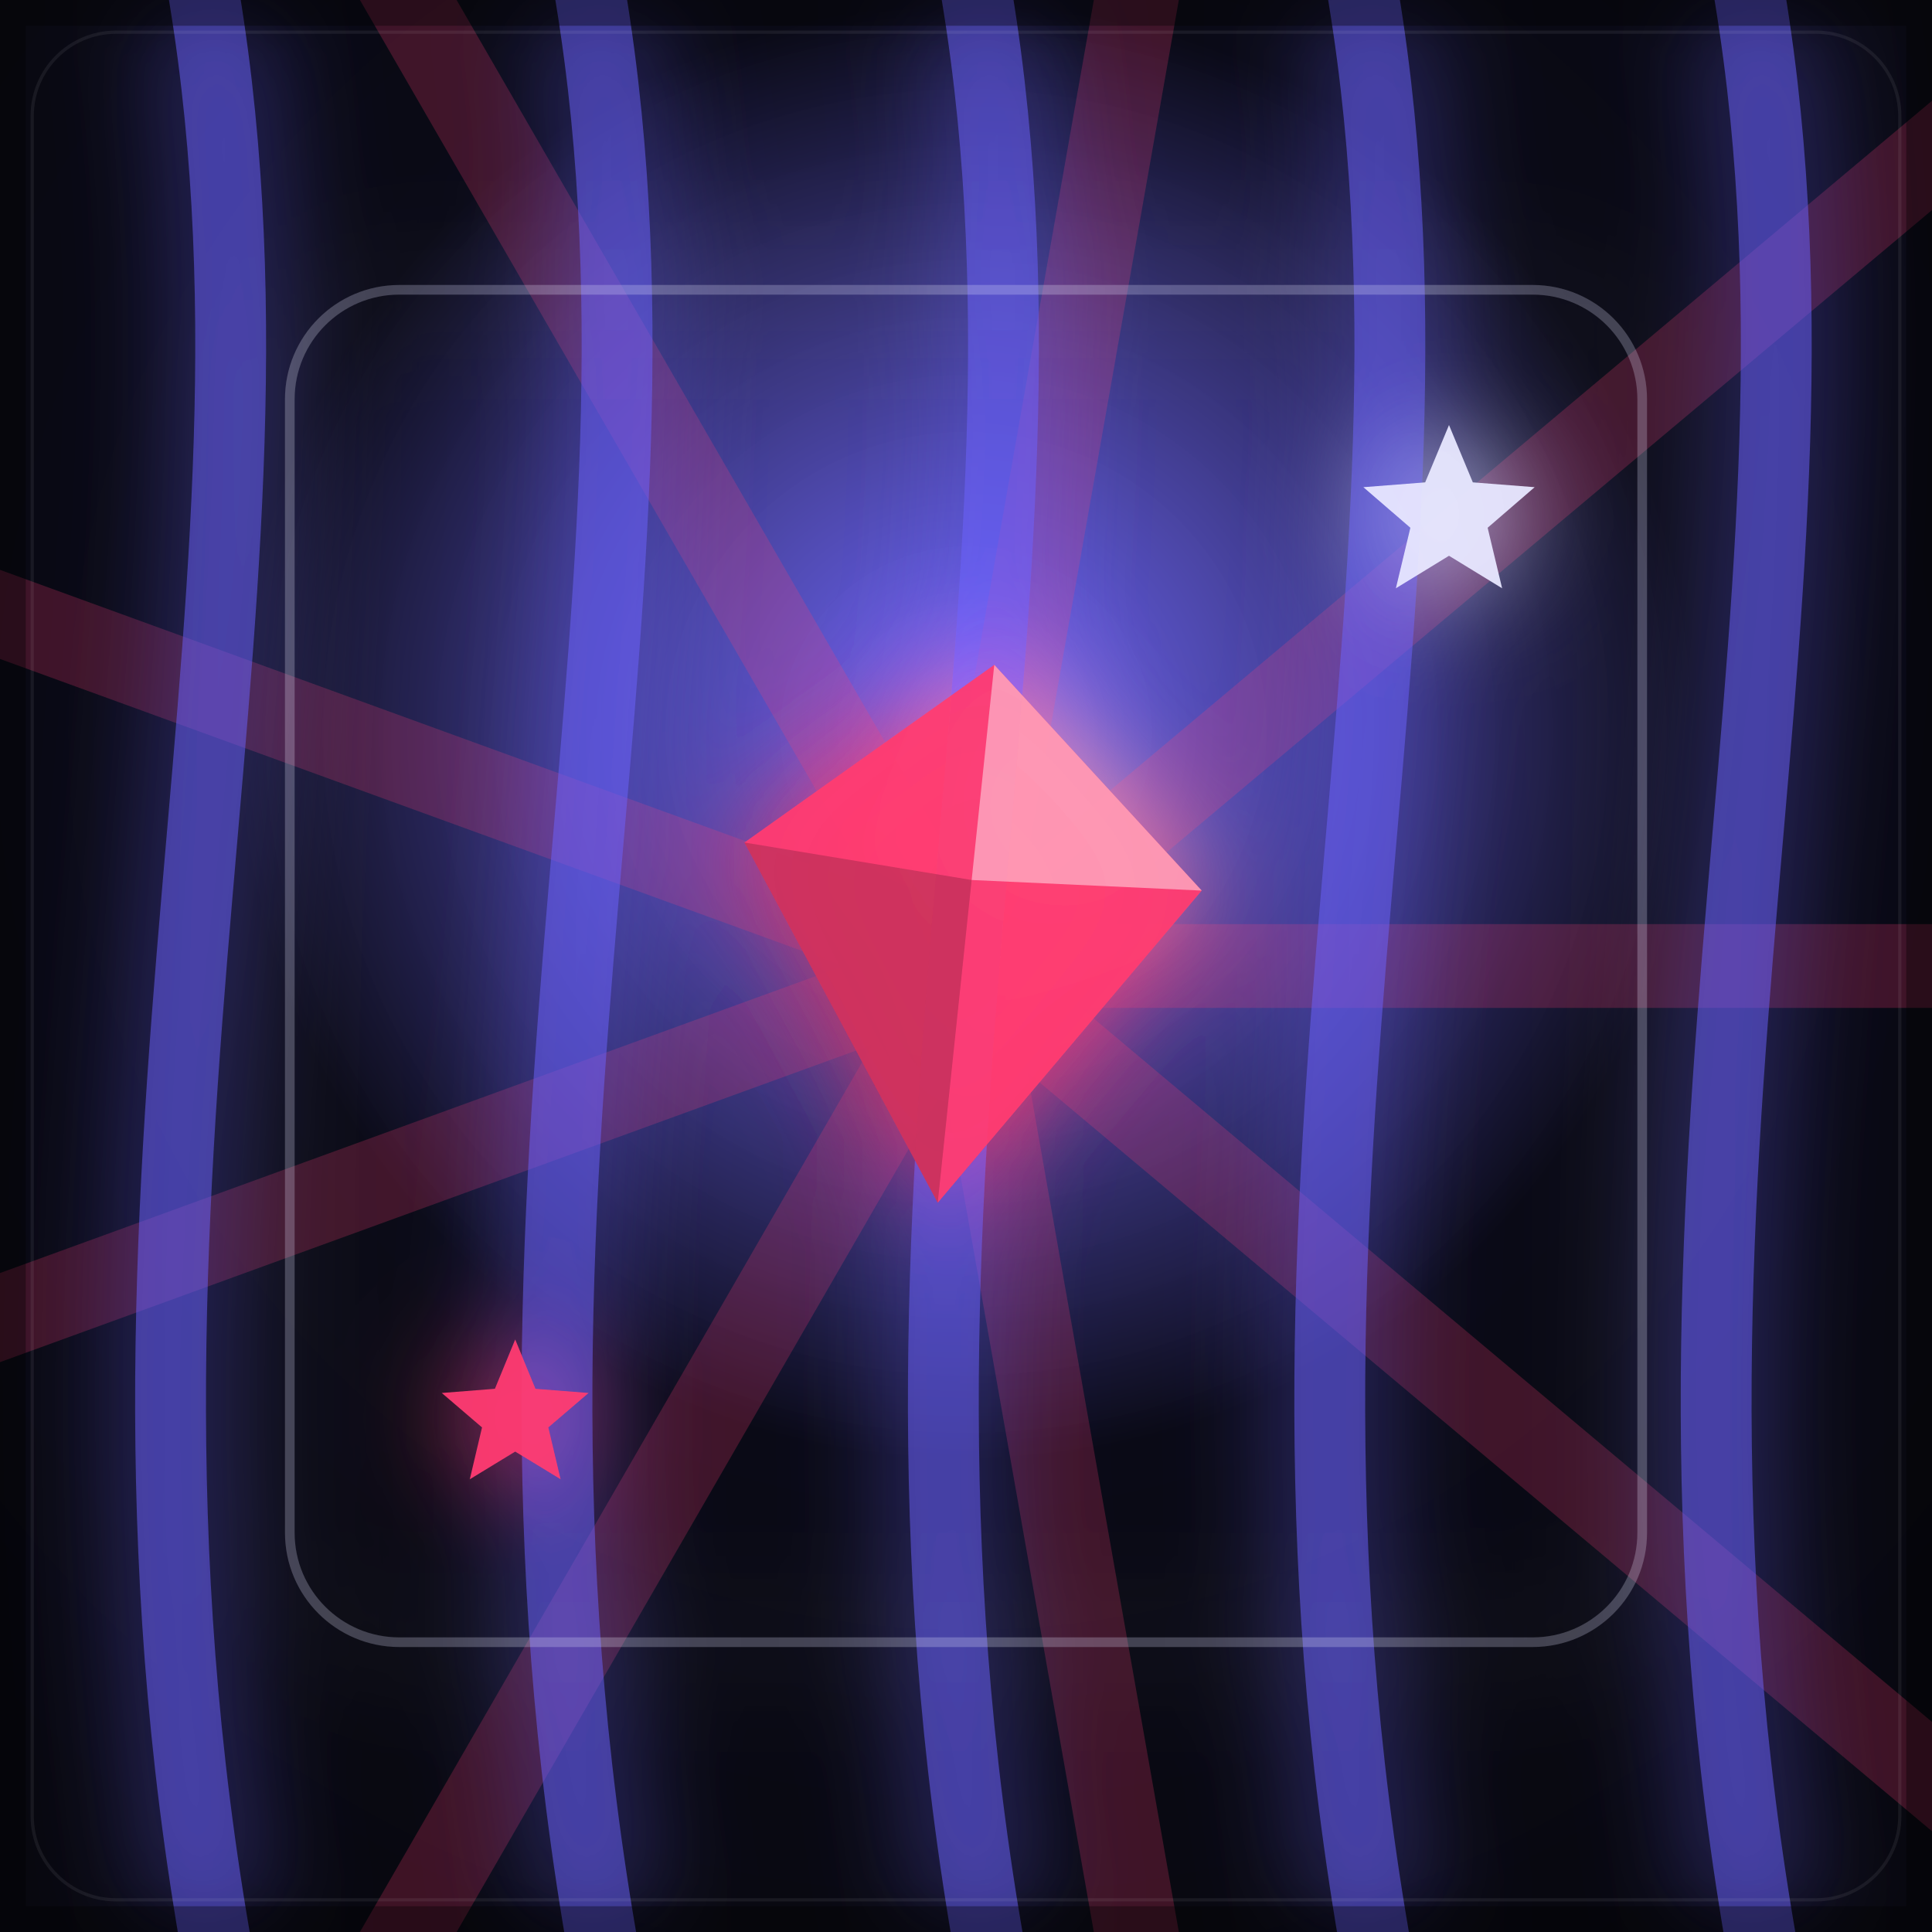
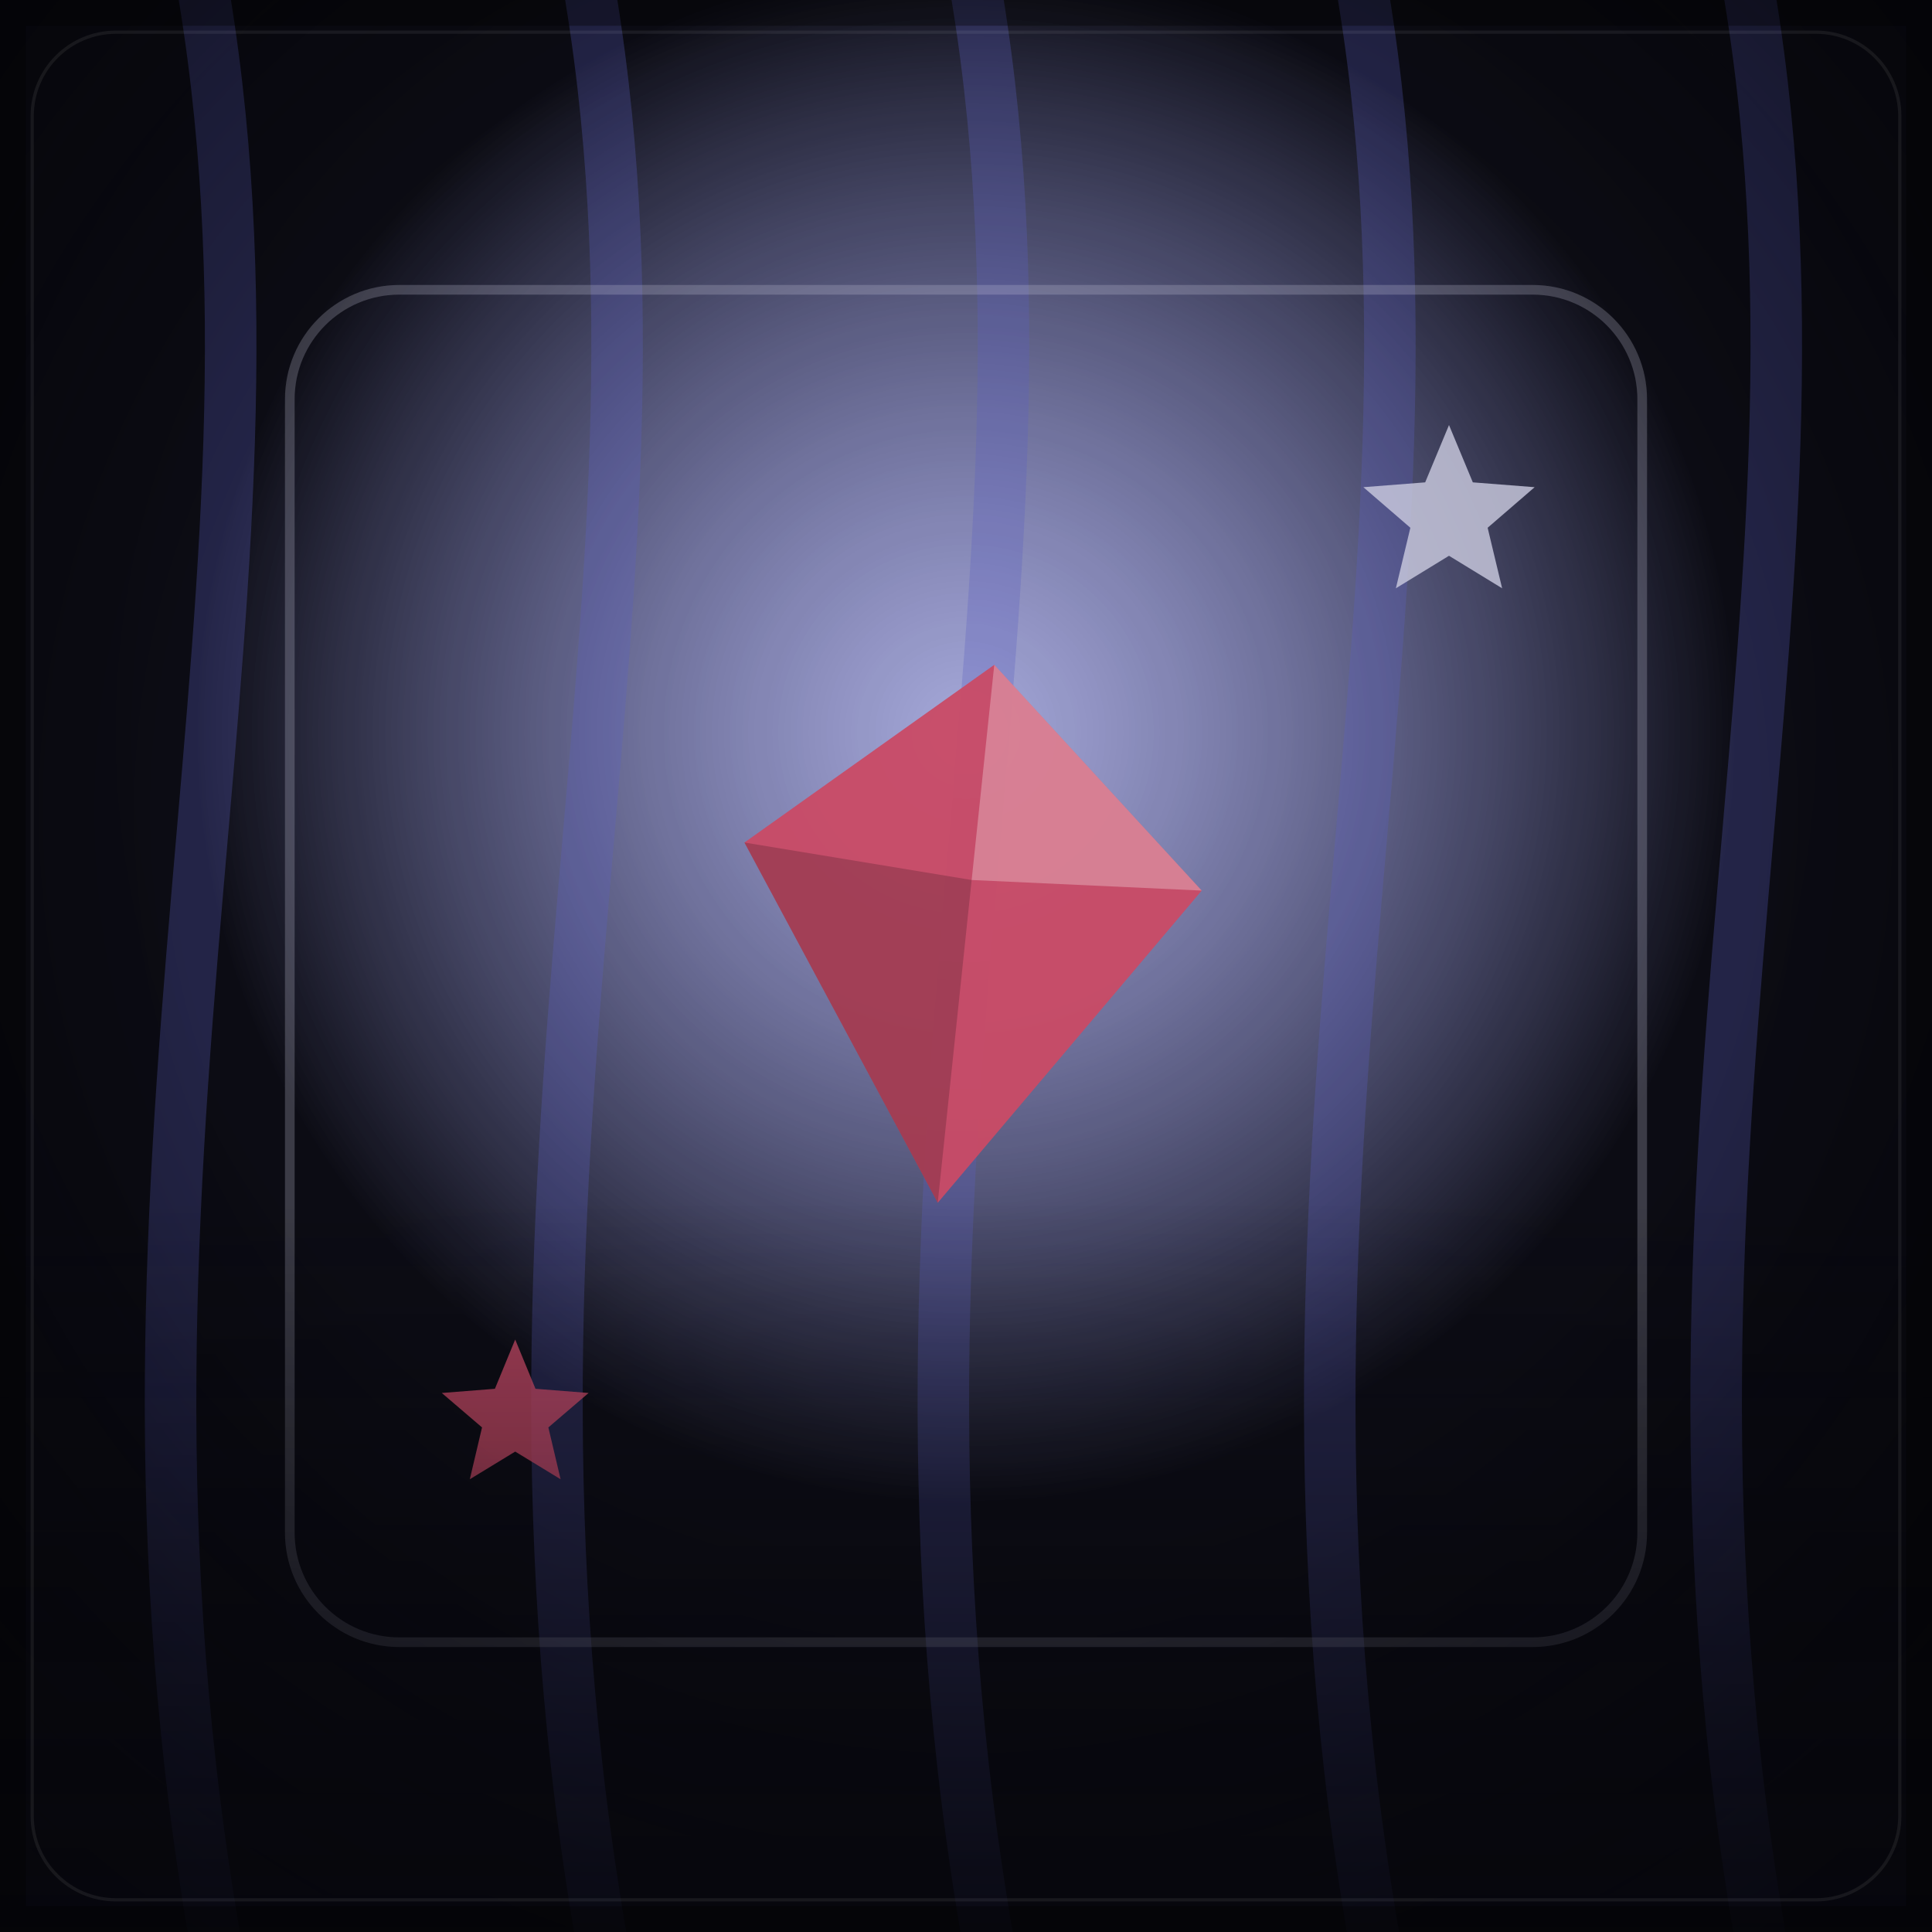
<svg xmlns="http://www.w3.org/2000/svg" viewBox="0 0 600 600" width="600" height="600" role="img" aria-label="wanted-dead-or-a-wild">
  <defs>
    <radialGradient id="bg" cx="50%" cy="38%" r="72%">
-       <stop offset="0%" stop-color="#6C63FF" stop-opacity="0.95" />
-       <stop offset="52%" stop-color="#0A0A16" />
+       <stop offset="0%" stop-color="#5A5FBF" stop-opacity="0.5" />
+       <stop offset="55%" stop-color="#0C0C14" />
      <stop offset="100%" stop-color="#08080F" />
    </radialGradient>
    <linearGradient id="coinGrad" x1="0" y1="0" x2="0" y2="1">
-       <stop offset="0%" stop-color="#E7E7FF" />
-       <stop offset="100%" stop-color="#6C63FF" />
+       <stop offset="0%" stop-color="#C9C9DE" />
+       <stop offset="100%" stop-color="#5A5FBF" />
    </linearGradient>
    <linearGradient id="pyramidGrad" x1="0" y1="0" x2="0" y2="1">
-       <stop offset="0%" stop-color="#E7E7FF" />
-       <stop offset="100%" stop-color="#6C63FF" />
+       <stop offset="0%" stop-color="#C9C9DE" />
+       <stop offset="100%" stop-color="#5A5FBF" />
    </linearGradient>
    <linearGradient id="flameGrad" x1="0" y1="1" x2="0" y2="0">
-       <stop offset="0%" stop-color="#6C63FF" />
-       <stop offset="100%" stop-color="#FF3D71" />
+       <stop offset="0%" stop-color="#5A5FBF" />
+       <stop offset="100%" stop-color="#C94A66" />
    </linearGradient>
-     <filter id="glow" x="-30%" y="-30%" width="160%" height="160%">
-       <feGaussianBlur stdDeviation="18" result="b" />
-       <feMerge>
-         <feMergeNode in="b" />
-         <feMergeNode in="SourceGraphic" />
-       </feMerge>
-     </filter>
+     <radialGradient id="vig" cx="50%" cy="42%" r="78%">
+       <stop offset="52%" stop-color="#000000" stop-opacity="0" />
+       <stop offset="100%" stop-color="#05050A" stop-opacity="0.72" />
+     </radialGradient>
+     <linearGradient id="foot" x1="0" y1="0" x2="0" y2="1">
+       <stop offset="62%" stop-color="#07070D" stop-opacity="0" />
+       <stop offset="100%" stop-color="#07070D" stop-opacity="0.8" />
+     </linearGradient>
  </defs>
  <rect width="600" height="600" fill="url(#bg)" />
-   <g opacity="0.22">
-     <path d="M300 300 L760 300" stroke="#FF3D71" stroke-width="26" stroke-linecap="round" />
-     <path d="M300 300 L652.38 595.682" stroke="#FF3D71" stroke-width="26" stroke-linecap="round" />
-     <path d="M300 300 L379.878 753.012" stroke="#FF3D71" stroke-width="26" stroke-linecap="round" />
-     <path d="M300 300 L70 698.372" stroke="#FF3D71" stroke-width="26" stroke-linecap="round" />
-     <path d="M300 300 L-132.259 457.329" stroke="#FF3D71" stroke-width="26" stroke-linecap="round" />
-     <path d="M300 300 L-132.259 142.671" stroke="#FF3D71" stroke-width="26" stroke-linecap="round" />
-     <path d="M300 300 L70 -98.372" stroke="#FF3D71" stroke-width="26" stroke-linecap="round" />
-     <path d="M300 300 L379.878 -153.012" stroke="#FF3D71" stroke-width="26" stroke-linecap="round" />
-     <path d="M300 300 L652.38 4.318" stroke="#FF3D71" stroke-width="26" stroke-linecap="round" />
-   </g>
-   <g filter="url(#glow)">
-     <path d="M60 -20 C 100 180, 20 360, 70 620" stroke="#6C63FF" stroke-width="22" fill="none" opacity="0.5" />
-     <path d="M180 -20 C 220 180, 140 360, 190 620" stroke="#6C63FF" stroke-width="22" fill="none" opacity="0.5" />
-     <path d="M300 -20 C 340 180, 260 360, 310 620" stroke="#6C63FF" stroke-width="22" fill="none" opacity="0.5" />
-     <path d="M420 -20 C 460 180, 380 360, 430 620" stroke="#6C63FF" stroke-width="22" fill="none" opacity="0.5" />
-     <path d="M540 -20 C 580 180, 500 360, 550 620" stroke="#6C63FF" stroke-width="22" fill="none" opacity="0.5" />
+   <g>
+     <path d="M60 -20 C 100 180, 20 360, 70 620" stroke="#5A5FBF" stroke-width="16" fill="none" opacity="0.3" />
+     <path d="M180 -20 C 220 180, 140 360, 190 620" stroke="#5A5FBF" stroke-width="16" fill="none" opacity="0.3" />
+     <path d="M300 -20 C 340 180, 260 360, 310 620" stroke="#5A5FBF" stroke-width="16" fill="none" opacity="0.3" />
+     <path d="M420 -20 C 460 180, 380 360, 430 620" stroke="#5A5FBF" stroke-width="16" fill="none" opacity="0.3" />
+     <path d="M540 -20 C 580 180, 500 360, 550 620" stroke="#5A5FBF" stroke-width="16" fill="none" opacity="0.3" />
    <g transform="translate(300 290) rotate(6)">
-       <path d="M0 -84 L71.4 -21 L0 84 L-71.4 -21 Z" fill="#FF3D71" opacity="0.95" />
-       <path d="M0 -84 L71.4 -21 L0 -16.8 Z" fill="#ffffff" opacity="0.45" />
+       <path d="M0 -84 L71.4 -21 L0 84 L-71.4 -21 Z" fill="#C94A66" opacity="0.95" />
+       <path d="M0 -84 L71.4 -21 L0 -16.8 Z" fill="#ffffff" opacity="0.28" />
      <path d="M-71.4 -21 L0 -16.8 L0 84 Z" fill="#000000" opacity="0.18" />
    </g>
-     <rect x="90" y="90" width="420" height="420" rx="34" fill="none" stroke="#E7E7FF" stroke-opacity="0.25" stroke-width="3" />
-     <path transform="translate(160 440)" d="M0.0 -24.0 L6.3 -8.7 L22.8 -7.4 L10.3 3.3 L14.1 19.4 L0.0 10.8 L-14.1 19.4 L-10.3 3.3 L-22.8 -7.4 L-6.3 -8.7 Z" fill="#FF3D71" opacity="0.95" />
-     <path transform="translate(450 160)" d="M0.0 -28.0 L7.4 -10.2 L26.6 -8.7 L12.0 3.9 L16.5 22.7 L0.0 12.6 L-16.5 22.7 L-12.0 3.9 L-26.6 -8.7 L-7.4 -10.2 Z" fill="#E7E7FF" opacity="0.95" />
+     <rect x="90" y="90" width="420" height="420" rx="34" fill="none" stroke="#C9C9DE" stroke-opacity="0.25" stroke-width="3" />
+     <path transform="translate(160 440)" d="M0.0 -24.0 L6.3 -8.7 L22.8 -7.4 L10.3 3.3 L14.1 19.4 L0.0 10.8 L-14.1 19.4 L-10.3 3.3 L-22.8 -7.4 L-6.3 -8.7 Z" fill="#C94A66" opacity="0.82" />
+     <path transform="translate(450 160)" d="M0.0 -28.0 L7.4 -10.2 L26.6 -8.7 L12.0 3.9 L16.5 22.7 L0.0 12.6 L-16.5 22.7 L-12.0 3.9 L-26.6 -8.7 L-7.4 -10.2 Z" fill="#C9C9DE" opacity="0.82" />
  </g>
+   <rect width="600" height="600" fill="url(#vig)" />
+   <rect width="600" height="600" fill="url(#foot)" />
  <rect x="10" y="10" width="580" height="580" rx="26" fill="none" stroke="#ffffff" stroke-opacity="0.07" />
  <rect width="600" height="600" fill="none" stroke="#000" stroke-opacity="0.35" stroke-width="16" />
</svg>
